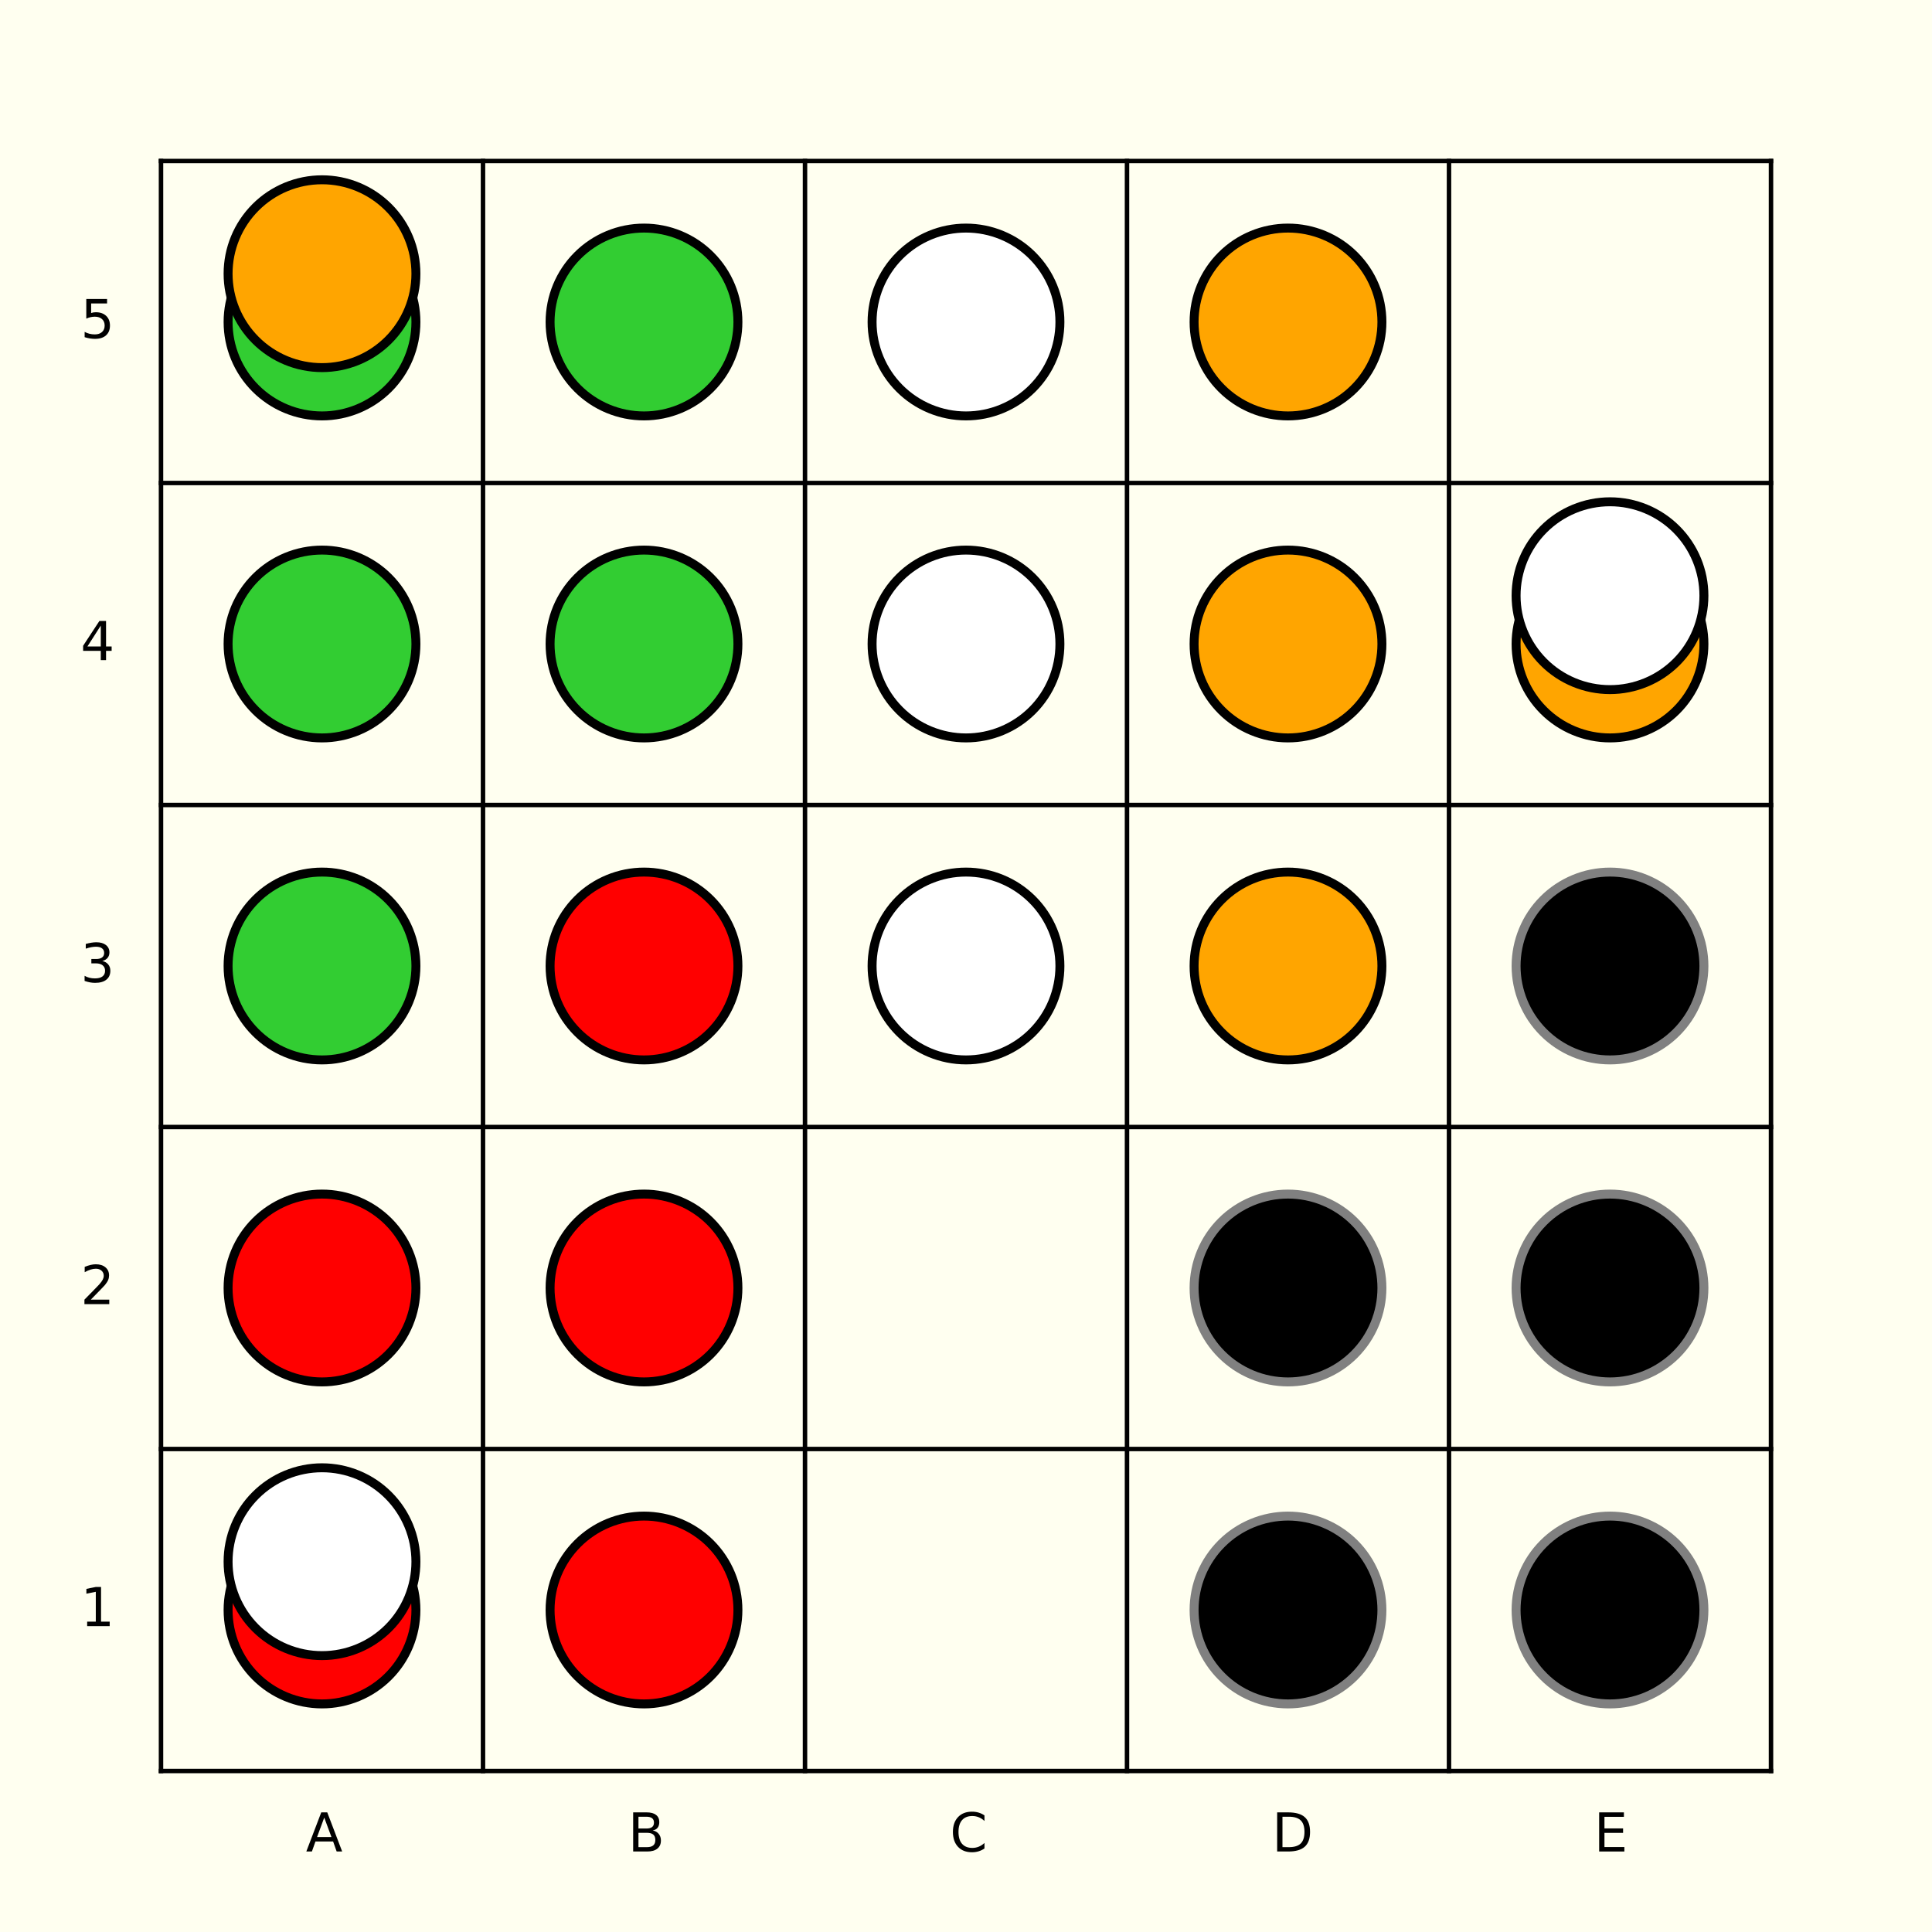
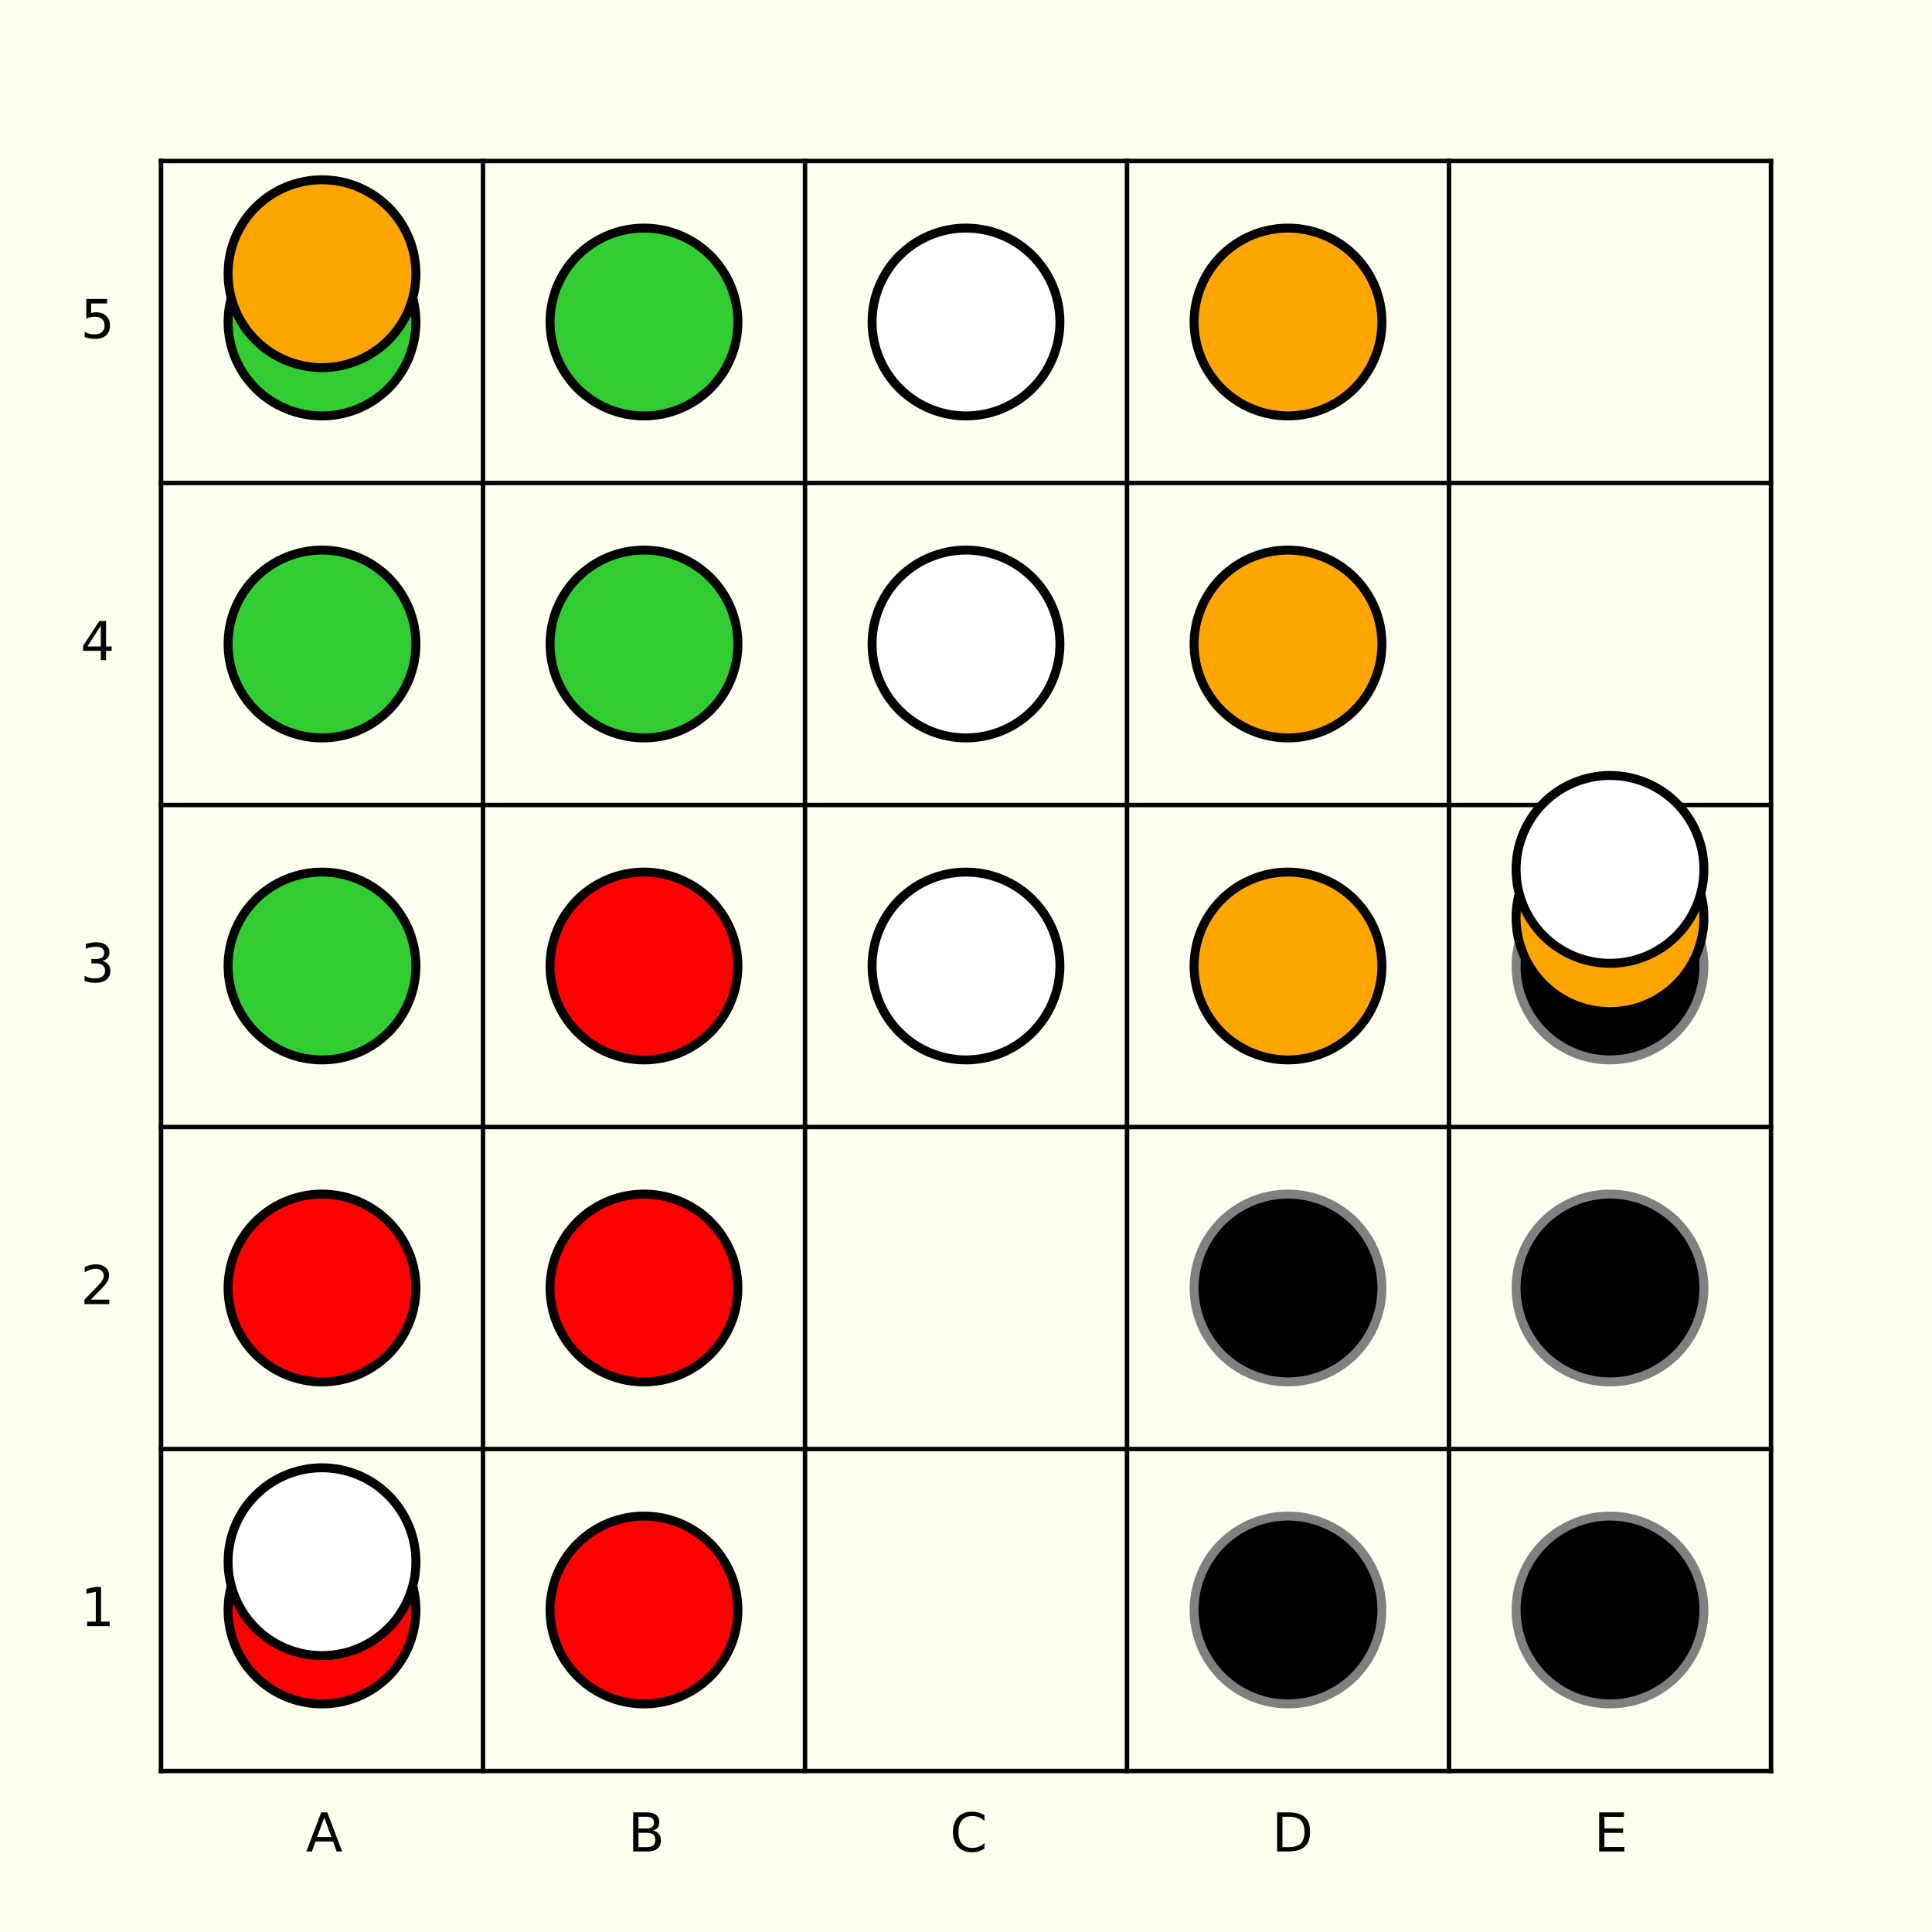
<svg xmlns="http://www.w3.org/2000/svg" xmlns:xlink="http://www.w3.org/1999/xlink" width="216pt" height="216pt" viewBox="0 0 216 216" version="1.1">
  <defs>
    <style type="text/css">*{stroke-linejoin: round; stroke-linecap: butt}</style>
  </defs>
  <g id="figure_1">
    <g id="patch_1">
      <path d="M 0 216  L 216 216  L 216 0  L 0 0  z " style="fill: #fffff0" />
    </g>
    <g id="axes_1">
      <g id="line2d_1">
-         <path d="M 18 198  L 18 18  " clip-path="url(#p6e912bd40d)" style="fill: none; stroke: #000000; stroke-width: 0.5; stroke-linecap: square" />
+         <path d="M 18 198  L 18 18  " clip-path="url(#pbde80525b3)" style="fill: none; stroke: #000000; stroke-width: 0.5; stroke-linecap: square" />
      </g>
      <g id="line2d_2">
-         <path d="M 54 198  L 54 18  " clip-path="url(#p6e912bd40d)" style="fill: none; stroke: #000000; stroke-width: 0.5; stroke-linecap: square" />
+         <path d="M 54 198  L 54 18  " clip-path="url(#pbde80525b3)" style="fill: none; stroke: #000000; stroke-width: 0.5; stroke-linecap: square" />
      </g>
      <g id="line2d_3">
-         <path d="M 90 198  L 90 18  " clip-path="url(#p6e912bd40d)" style="fill: none; stroke: #000000; stroke-width: 0.5; stroke-linecap: square" />
+         <path d="M 90 198  L 90 18  " clip-path="url(#pbde80525b3)" style="fill: none; stroke: #000000; stroke-width: 0.5; stroke-linecap: square" />
      </g>
      <g id="line2d_4">
-         <path d="M 126 198  L 126 18  " clip-path="url(#p6e912bd40d)" style="fill: none; stroke: #000000; stroke-width: 0.5; stroke-linecap: square" />
+         <path d="M 126 198  L 126 18  " clip-path="url(#pbde80525b3)" style="fill: none; stroke: #000000; stroke-width: 0.5; stroke-linecap: square" />
      </g>
      <g id="line2d_5">
-         <path d="M 162 198  L 162 18  " clip-path="url(#p6e912bd40d)" style="fill: none; stroke: #000000; stroke-width: 0.5; stroke-linecap: square" />
+         <path d="M 162 198  L 162 18  " clip-path="url(#pbde80525b3)" style="fill: none; stroke: #000000; stroke-width: 0.5; stroke-linecap: square" />
      </g>
      <g id="line2d_6">
-         <path d="M 198 198  L 198 18  " clip-path="url(#p6e912bd40d)" style="fill: none; stroke: #000000; stroke-width: 0.5; stroke-linecap: square" />
+         <path d="M 198 198  L 198 18  " clip-path="url(#pbde80525b3)" style="fill: none; stroke: #000000; stroke-width: 0.5; stroke-linecap: square" />
      </g>
      <g id="line2d_7">
-         <path d="M 18 198  L 198 198  " clip-path="url(#p6e912bd40d)" style="fill: none; stroke: #000000; stroke-width: 0.5; stroke-linecap: square" />
+         <path d="M 18 198  L 198 198  " clip-path="url(#pbde80525b3)" style="fill: none; stroke: #000000; stroke-width: 0.5; stroke-linecap: square" />
      </g>
      <g id="line2d_8">
-         <path d="M 18 162  L 198 162  " clip-path="url(#p6e912bd40d)" style="fill: none; stroke: #000000; stroke-width: 0.5; stroke-linecap: square" />
+         <path d="M 18 162  L 198 162  " clip-path="url(#pbde80525b3)" style="fill: none; stroke: #000000; stroke-width: 0.5; stroke-linecap: square" />
      </g>
      <g id="line2d_9">
-         <path d="M 18 126  L 198 126  " clip-path="url(#p6e912bd40d)" style="fill: none; stroke: #000000; stroke-width: 0.5; stroke-linecap: square" />
+         <path d="M 18 126  L 198 126  " clip-path="url(#pbde80525b3)" style="fill: none; stroke: #000000; stroke-width: 0.5; stroke-linecap: square" />
      </g>
      <g id="line2d_10">
-         <path d="M 18 90  L 198 90  " clip-path="url(#p6e912bd40d)" style="fill: none; stroke: #000000; stroke-width: 0.5; stroke-linecap: square" />
+         <path d="M 18 90  L 198 90  " clip-path="url(#pbde80525b3)" style="fill: none; stroke: #000000; stroke-width: 0.5; stroke-linecap: square" />
      </g>
      <g id="line2d_11">
-         <path d="M 18 54  L 198 54  " clip-path="url(#p6e912bd40d)" style="fill: none; stroke: #000000; stroke-width: 0.5; stroke-linecap: square" />
+         <path d="M 18 54  L 198 54  " clip-path="url(#pbde80525b3)" style="fill: none; stroke: #000000; stroke-width: 0.5; stroke-linecap: square" />
      </g>
      <g id="line2d_12">
-         <path d="M 18 18  L 198 18  " clip-path="url(#p6e912bd40d)" style="fill: none; stroke: #000000; stroke-width: 0.5; stroke-linecap: square" />
+         <path d="M 18 18  L 198 18  " clip-path="url(#pbde80525b3)" style="fill: none; stroke: #000000; stroke-width: 0.5; stroke-linecap: square" />
      </g>
      <g id="line2d_13">
        <defs>
-           <path id="m8d4031f4ce" d="M 0 10.5  C 2.785 10.5 5.456 9.394 7.425 7.425  C 9.394 5.456 10.5 2.785 10.5 0  C 10.5 -2.785 9.394 -5.456 7.425 -7.425  C 5.456 -9.394 2.785 -10.5 0 -10.5  C -2.785 -10.5 -5.456 -9.394 -7.425 -7.425  C -9.394 -5.456 -10.5 -2.785 -10.5 0  C -10.5 2.785 -9.394 5.456 -7.425 7.425  C -5.456 9.394 -2.785 10.5 0 10.5  z " style="stroke: #000000" />
-         </defs>
-         <g clip-path="url(#p6e912bd40d)">
-           <use xlink:href="#m8d4031f4ce" x="36" y="36" style="fill: #32cd32; stroke: #000000" />
+           <path id="m35ae66ad63" d="M 0 10.5  C 2.785 10.5 5.456 9.394 7.425 7.425  C 9.394 5.456 10.5 2.785 10.5 0  C 10.5 -2.785 9.394 -5.456 7.425 -7.425  C 5.456 -9.394 2.785 -10.5 0 -10.5  C -2.785 -10.5 -5.456 -9.394 -7.425 -7.425  C -9.394 -5.456 -10.5 -2.785 -10.5 0  C -10.5 2.785 -9.394 5.456 -7.425 7.425  C -5.456 9.394 -2.785 10.5 0 10.5  z " style="stroke: #000000" />
+         </defs>
+         <g clip-path="url(#pbde80525b3)">
+           <use xlink:href="#m35ae66ad63" x="36" y="36" style="fill: #32cd32; stroke: #000000" />
        </g>
      </g>
      <g id="line2d_14">
        <defs>
-           <path id="m08f59d5041" d="M 0 10.5  C 2.785 10.5 5.456 9.394 7.425 7.425  C 9.394 5.456 10.5 2.785 10.5 0  C 10.5 -2.785 9.394 -5.456 7.425 -7.425  C 5.456 -9.394 2.785 -10.5 0 -10.5  C -2.785 -10.5 -5.456 -9.394 -7.425 -7.425  C -9.394 -5.456 -10.5 -2.785 -10.5 0  C -10.5 2.785 -9.394 5.456 -7.425 7.425  C -5.456 9.394 -2.785 10.5 0 10.5  z " style="stroke: #000000" />
-         </defs>
-         <g clip-path="url(#p6e912bd40d)">
-           <use xlink:href="#m08f59d5041" x="36" y="30.6" style="fill: #ffa500; stroke: #000000" />
+           <path id="m17cc103d21" d="M 0 10.5  C 2.785 10.5 5.456 9.394 7.425 7.425  C 9.394 5.456 10.5 2.785 10.5 0  C 10.5 -2.785 9.394 -5.456 7.425 -7.425  C 5.456 -9.394 2.785 -10.5 0 -10.5  C -2.785 -10.5 -5.456 -9.394 -7.425 -7.425  C -9.394 -5.456 -10.5 -2.785 -10.5 0  C -10.5 2.785 -9.394 5.456 -7.425 7.425  C -5.456 9.394 -2.785 10.5 0 10.5  z " style="stroke: #000000" />
+         </defs>
+         <g clip-path="url(#pbde80525b3)">
+           <use xlink:href="#m17cc103d21" x="36" y="30.6" style="fill: #ffa500; stroke: #000000" />
        </g>
      </g>
      <g id="line2d_15">
-         <g clip-path="url(#p6e912bd40d)">
-           <use xlink:href="#m8d4031f4ce" x="72" y="36" style="fill: #32cd32; stroke: #000000" />
+         <g clip-path="url(#pbde80525b3)">
+           <use xlink:href="#m35ae66ad63" x="72" y="36" style="fill: #32cd32; stroke: #000000" />
        </g>
      </g>
      <g id="line2d_16">
        <defs>
-           <path id="meeb2e27668" d="M 0 10.5  C 2.785 10.5 5.456 9.394 7.425 7.425  C 9.394 5.456 10.5 2.785 10.5 0  C 10.5 -2.785 9.394 -5.456 7.425 -7.425  C 5.456 -9.394 2.785 -10.5 0 -10.5  C -2.785 -10.5 -5.456 -9.394 -7.425 -7.425  C -9.394 -5.456 -10.5 -2.785 -10.5 0  C -10.5 2.785 -9.394 5.456 -7.425 7.425  C -5.456 9.394 -2.785 10.5 0 10.5  z " style="stroke: #000000" />
-         </defs>
-         <g clip-path="url(#p6e912bd40d)">
-           <use xlink:href="#meeb2e27668" x="108" y="36" style="fill: #ffffff; stroke: #000000" />
+           <path id="m2f822132f2" d="M 0 10.5  C 2.785 10.5 5.456 9.394 7.425 7.425  C 9.394 5.456 10.5 2.785 10.5 0  C 10.5 -2.785 9.394 -5.456 7.425 -7.425  C 5.456 -9.394 2.785 -10.5 0 -10.5  C -2.785 -10.5 -5.456 -9.394 -7.425 -7.425  C -9.394 -5.456 -10.5 -2.785 -10.5 0  C -10.5 2.785 -9.394 5.456 -7.425 7.425  C -5.456 9.394 -2.785 10.5 0 10.5  z " style="stroke: #000000" />
+         </defs>
+         <g clip-path="url(#pbde80525b3)">
+           <use xlink:href="#m2f822132f2" x="108" y="36" style="fill: #ffffff; stroke: #000000" />
        </g>
      </g>
      <g id="line2d_17">
-         <g clip-path="url(#p6e912bd40d)">
-           <use xlink:href="#m08f59d5041" x="144" y="36" style="fill: #ffa500; stroke: #000000" />
+         <g clip-path="url(#pbde80525b3)">
+           <use xlink:href="#m17cc103d21" x="144" y="36" style="fill: #ffa500; stroke: #000000" />
        </g>
      </g>
      <g id="line2d_18">
-         <g clip-path="url(#p6e912bd40d)">
-           <use xlink:href="#m8d4031f4ce" x="36" y="72" style="fill: #32cd32; stroke: #000000" />
+         <g clip-path="url(#pbde80525b3)">
+           <use xlink:href="#m35ae66ad63" x="36" y="72" style="fill: #32cd32; stroke: #000000" />
        </g>
      </g>
      <g id="line2d_19">
-         <g clip-path="url(#p6e912bd40d)">
-           <use xlink:href="#m8d4031f4ce" x="72" y="72" style="fill: #32cd32; stroke: #000000" />
+         <g clip-path="url(#pbde80525b3)">
+           <use xlink:href="#m35ae66ad63" x="72" y="72" style="fill: #32cd32; stroke: #000000" />
        </g>
      </g>
      <g id="line2d_20">
-         <g clip-path="url(#p6e912bd40d)">
-           <use xlink:href="#meeb2e27668" x="108" y="72" style="fill: #ffffff; stroke: #000000" />
+         <g clip-path="url(#pbde80525b3)">
+           <use xlink:href="#m2f822132f2" x="108" y="72" style="fill: #ffffff; stroke: #000000" />
        </g>
      </g>
      <g id="line2d_21">
-         <g clip-path="url(#p6e912bd40d)">
-           <use xlink:href="#m08f59d5041" x="144" y="72" style="fill: #ffa500; stroke: #000000" />
+         <g clip-path="url(#pbde80525b3)">
+           <use xlink:href="#m17cc103d21" x="144" y="72" style="fill: #ffa500; stroke: #000000" />
        </g>
      </g>
      <g id="line2d_22">
-         <g clip-path="url(#p6e912bd40d)">
-           <use xlink:href="#m08f59d5041" x="180" y="72" style="fill: #ffa500; stroke: #000000" />
+         <g clip-path="url(#pbde80525b3)">
+           <use xlink:href="#m35ae66ad63" x="36" y="108" style="fill: #32cd32; stroke: #000000" />
        </g>
      </g>
      <g id="line2d_23">
-         <g clip-path="url(#p6e912bd40d)">
-           <use xlink:href="#meeb2e27668" x="180" y="66.6" style="fill: #ffffff; stroke: #000000" />
+         <defs>
+           <path id="m3ec5fd384c" d="M 0 10.5  C 2.785 10.5 5.456 9.394 7.425 7.425  C 9.394 5.456 10.5 2.785 10.5 0  C 10.5 -2.785 9.394 -5.456 7.425 -7.425  C 5.456 -9.394 2.785 -10.5 0 -10.5  C -2.785 -10.5 -5.456 -9.394 -7.425 -7.425  C -9.394 -5.456 -10.5 -2.785 -10.5 0  C -10.5 2.785 -9.394 5.456 -7.425 7.425  C -5.456 9.394 -2.785 10.5 0 10.5  z " style="stroke: #000000" />
+         </defs>
+         <g clip-path="url(#pbde80525b3)">
+           <use xlink:href="#m3ec5fd384c" x="72" y="108" style="fill: #ff0000; stroke: #000000" />
        </g>
      </g>
      <g id="line2d_24">
-         <g clip-path="url(#p6e912bd40d)">
-           <use xlink:href="#m8d4031f4ce" x="36" y="108" style="fill: #32cd32; stroke: #000000" />
+         <g clip-path="url(#pbde80525b3)">
+           <use xlink:href="#m2f822132f2" x="108" y="108" style="fill: #ffffff; stroke: #000000" />
        </g>
      </g>
      <g id="line2d_25">
-         <defs>
-           <path id="mf315d707fe" d="M 0 10.5  C 2.785 10.5 5.456 9.394 7.425 7.425  C 9.394 5.456 10.5 2.785 10.5 0  C 10.5 -2.785 9.394 -5.456 7.425 -7.425  C 5.456 -9.394 2.785 -10.5 0 -10.5  C -2.785 -10.5 -5.456 -9.394 -7.425 -7.425  C -9.394 -5.456 -10.5 -2.785 -10.5 0  C -10.5 2.785 -9.394 5.456 -7.425 7.425  C -5.456 9.394 -2.785 10.5 0 10.5  z " style="stroke: #000000" />
-         </defs>
-         <g clip-path="url(#p6e912bd40d)">
-           <use xlink:href="#mf315d707fe" x="72" y="108" style="fill: #ff0000; stroke: #000000" />
+         <g clip-path="url(#pbde80525b3)">
+           <use xlink:href="#m17cc103d21" x="144" y="108" style="fill: #ffa500; stroke: #000000" />
        </g>
      </g>
      <g id="line2d_26">
-         <g clip-path="url(#p6e912bd40d)">
-           <use xlink:href="#meeb2e27668" x="108" y="108" style="fill: #ffffff; stroke: #000000" />
+         <defs>
+           <path id="mead51a58e9" d="M 0 10.5  C 2.785 10.5 5.456 9.394 7.425 7.425  C 9.394 5.456 10.5 2.785 10.5 0  C 10.5 -2.785 9.394 -5.456 7.425 -7.425  C 5.456 -9.394 2.785 -10.5 0 -10.5  C -2.785 -10.5 -5.456 -9.394 -7.425 -7.425  C -9.394 -5.456 -10.5 -2.785 -10.5 0  C -10.5 2.785 -9.394 5.456 -7.425 7.425  C -5.456 9.394 -2.785 10.5 0 10.5  z " style="stroke: #808080" />
+         </defs>
+         <g clip-path="url(#pbde80525b3)">
+           <use xlink:href="#mead51a58e9" x="180" y="108" style="stroke: #808080" />
        </g>
      </g>
      <g id="line2d_27">
-         <g clip-path="url(#p6e912bd40d)">
-           <use xlink:href="#m08f59d5041" x="144" y="108" style="fill: #ffa500; stroke: #000000" />
+         <g clip-path="url(#pbde80525b3)">
+           <use xlink:href="#m17cc103d21" x="180" y="102.6" style="fill: #ffa500; stroke: #000000" />
        </g>
      </g>
      <g id="line2d_28">
-         <defs>
-           <path id="m3fa77ad457" d="M 0 10.5  C 2.785 10.5 5.456 9.394 7.425 7.425  C 9.394 5.456 10.5 2.785 10.5 0  C 10.5 -2.785 9.394 -5.456 7.425 -7.425  C 5.456 -9.394 2.785 -10.5 0 -10.5  C -2.785 -10.5 -5.456 -9.394 -7.425 -7.425  C -9.394 -5.456 -10.5 -2.785 -10.5 0  C -10.5 2.785 -9.394 5.456 -7.425 7.425  C -5.456 9.394 -2.785 10.5 0 10.5  z " style="stroke: #808080" />
-         </defs>
-         <g clip-path="url(#p6e912bd40d)">
-           <use xlink:href="#m3fa77ad457" x="180" y="108" style="stroke: #808080" />
+         <g clip-path="url(#pbde80525b3)">
+           <use xlink:href="#m2f822132f2" x="180" y="97.2" style="fill: #ffffff; stroke: #000000" />
        </g>
      </g>
      <g id="line2d_29">
-         <g clip-path="url(#p6e912bd40d)">
-           <use xlink:href="#mf315d707fe" x="36" y="144" style="fill: #ff0000; stroke: #000000" />
+         <g clip-path="url(#pbde80525b3)">
+           <use xlink:href="#m3ec5fd384c" x="36" y="144" style="fill: #ff0000; stroke: #000000" />
        </g>
      </g>
      <g id="line2d_30">
-         <g clip-path="url(#p6e912bd40d)">
-           <use xlink:href="#mf315d707fe" x="72" y="144" style="fill: #ff0000; stroke: #000000" />
+         <g clip-path="url(#pbde80525b3)">
+           <use xlink:href="#m3ec5fd384c" x="72" y="144" style="fill: #ff0000; stroke: #000000" />
        </g>
      </g>
      <g id="line2d_31">
-         <g clip-path="url(#p6e912bd40d)">
-           <use xlink:href="#m3fa77ad457" x="144" y="144" style="stroke: #808080" />
+         <g clip-path="url(#pbde80525b3)">
+           <use xlink:href="#mead51a58e9" x="144" y="144" style="stroke: #808080" />
        </g>
      </g>
      <g id="line2d_32">
-         <g clip-path="url(#p6e912bd40d)">
-           <use xlink:href="#m3fa77ad457" x="180" y="144" style="stroke: #808080" />
+         <g clip-path="url(#pbde80525b3)">
+           <use xlink:href="#mead51a58e9" x="180" y="144" style="stroke: #808080" />
        </g>
      </g>
      <g id="line2d_33">
-         <g clip-path="url(#p6e912bd40d)">
-           <use xlink:href="#mf315d707fe" x="36" y="180" style="fill: #ff0000; stroke: #000000" />
+         <g clip-path="url(#pbde80525b3)">
+           <use xlink:href="#m3ec5fd384c" x="36" y="180" style="fill: #ff0000; stroke: #000000" />
        </g>
      </g>
      <g id="line2d_34">
-         <g clip-path="url(#p6e912bd40d)">
-           <use xlink:href="#meeb2e27668" x="36" y="174.6" style="fill: #ffffff; stroke: #000000" />
+         <g clip-path="url(#pbde80525b3)">
+           <use xlink:href="#m2f822132f2" x="36" y="174.6" style="fill: #ffffff; stroke: #000000" />
        </g>
      </g>
      <g id="line2d_35">
-         <g clip-path="url(#p6e912bd40d)">
-           <use xlink:href="#mf315d707fe" x="72" y="180" style="fill: #ff0000; stroke: #000000" />
+         <g clip-path="url(#pbde80525b3)">
+           <use xlink:href="#m3ec5fd384c" x="72" y="180" style="fill: #ff0000; stroke: #000000" />
        </g>
      </g>
      <g id="line2d_36">
-         <g clip-path="url(#p6e912bd40d)">
-           <use xlink:href="#m3fa77ad457" x="144" y="180" style="stroke: #808080" />
+         <g clip-path="url(#pbde80525b3)">
+           <use xlink:href="#mead51a58e9" x="144" y="180" style="stroke: #808080" />
        </g>
      </g>
      <g id="line2d_37">
-         <g clip-path="url(#p6e912bd40d)">
-           <use xlink:href="#m3fa77ad457" x="180" y="180" style="stroke: #808080" />
+         <g clip-path="url(#pbde80525b3)">
+           <use xlink:href="#mead51a58e9" x="180" y="180" style="stroke: #808080" />
        </g>
      </g>
      <g id="text_1">
        <g transform="translate(34.2 207) scale(0.06 -0.06)">
          <defs>
            <path id="DejaVuSans-41" d="M 2188 4044  L 1331 1722  L 3047 1722  L 2188 4044  z M 1831 4666  L 2547 4666  L 4325 0  L 3669 0  L 3244 1197  L 1141 1197  L 716 0  L 50 0  L 1831 4666  z " transform="scale(0.015625)" />
          </defs>
          <use xlink:href="#DejaVuSans-41" />
        </g>
      </g>
      <g id="text_2">
        <g transform="translate(70.2 207) scale(0.06 -0.06)">
          <defs>
            <path id="DejaVuSans-42" d="M 1259 2228  L 1259 519  L 2272 519  Q 2781 519 3026 730  Q 3272 941 3272 1375  Q 3272 1813 3026 2020  Q 2781 2228 2272 2228  L 1259 2228  z M 1259 4147  L 1259 2741  L 2194 2741  Q 2656 2741 2882 2914  Q 3109 3088 3109 3444  Q 3109 3797 2882 3972  Q 2656 4147 2194 4147  L 1259 4147  z M 628 4666  L 2241 4666  Q 2963 4666 3353 4366  Q 3744 4066 3744 3513  Q 3744 3084 3544 2831  Q 3344 2578 2956 2516  Q 3422 2416 3680 2098  Q 3938 1781 3938 1306  Q 3938 681 3513 340  Q 3088 0 2303 0  L 628 0  L 628 4666  z " transform="scale(0.015625)" />
          </defs>
          <use xlink:href="#DejaVuSans-42" />
        </g>
      </g>
      <g id="text_3">
        <g transform="translate(106.2 207) scale(0.06 -0.06)">
          <defs>
            <path id="DejaVuSans-43" d="M 4122 4306  L 4122 3641  Q 3803 3938 3442 4084  Q 3081 4231 2675 4231  Q 1875 4231 1450 3742  Q 1025 3253 1025 2328  Q 1025 1406 1450 917  Q 1875 428 2675 428  Q 3081 428 3442 575  Q 3803 722 4122 1019  L 4122 359  Q 3791 134 3420 21  Q 3050 -91 2638 -91  Q 1578 -91 968 557  Q 359 1206 359 2328  Q 359 3453 968 4101  Q 1578 4750 2638 4750  Q 3056 4750 3426 4639  Q 3797 4528 4122 4306  z " transform="scale(0.015625)" />
          </defs>
          <use xlink:href="#DejaVuSans-43" />
        </g>
      </g>
      <g id="text_4">
        <g transform="translate(142.2 207) scale(0.06 -0.06)">
          <defs>
            <path id="DejaVuSans-44" d="M 1259 4147  L 1259 519  L 2022 519  Q 2988 519 3436 956  Q 3884 1394 3884 2338  Q 3884 3275 3436 3711  Q 2988 4147 2022 4147  L 1259 4147  z M 628 4666  L 1925 4666  Q 3281 4666 3915 4102  Q 4550 3538 4550 2338  Q 4550 1131 3912 565  Q 3275 0 1925 0  L 628 0  L 628 4666  z " transform="scale(0.015625)" />
          </defs>
          <use xlink:href="#DejaVuSans-44" />
        </g>
      </g>
      <g id="text_5">
        <g transform="translate(178.2 207) scale(0.06 -0.06)">
          <defs>
            <path id="DejaVuSans-45" d="M 628 4666  L 3578 4666  L 3578 4134  L 1259 4134  L 1259 2753  L 3481 2753  L 3481 2222  L 1259 2222  L 1259 531  L 3634 531  L 3634 0  L 628 0  L 628 4666  z " transform="scale(0.015625)" />
          </defs>
          <use xlink:href="#DejaVuSans-45" />
        </g>
      </g>
      <g id="text_6">
        <g transform="translate(9 181.8) scale(0.06 -0.06)">
          <defs>
            <path id="DejaVuSans-31" d="M 794 531  L 1825 531  L 1825 4091  L 703 3866  L 703 4441  L 1819 4666  L 2450 4666  L 2450 531  L 3481 531  L 3481 0  L 794 0  L 794 531  z " transform="scale(0.015625)" />
          </defs>
          <use xlink:href="#DejaVuSans-31" />
        </g>
      </g>
      <g id="text_7">
        <g transform="translate(9 145.8) scale(0.06 -0.06)">
          <defs>
            <path id="DejaVuSans-32" d="M 1228 531  L 3431 531  L 3431 0  L 469 0  L 469 531  Q 828 903 1448 1529  Q 2069 2156 2228 2338  Q 2531 2678 2651 2914  Q 2772 3150 2772 3378  Q 2772 3750 2511 3984  Q 2250 4219 1831 4219  Q 1534 4219 1204 4116  Q 875 4013 500 3803  L 500 4441  Q 881 4594 1212 4672  Q 1544 4750 1819 4750  Q 2544 4750 2975 4387  Q 3406 4025 3406 3419  Q 3406 3131 3298 2873  Q 3191 2616 2906 2266  Q 2828 2175 2409 1742  Q 1991 1309 1228 531  z " transform="scale(0.015625)" />
          </defs>
          <use xlink:href="#DejaVuSans-32" />
        </g>
      </g>
      <g id="text_8">
        <g transform="translate(9 109.8) scale(0.06 -0.06)">
          <defs>
            <path id="DejaVuSans-33" d="M 2597 2516  Q 3050 2419 3304 2112  Q 3559 1806 3559 1356  Q 3559 666 3084 287  Q 2609 -91 1734 -91  Q 1441 -91 1130 -33  Q 819 25 488 141  L 488 750  Q 750 597 1062 519  Q 1375 441 1716 441  Q 2309 441 2620 675  Q 2931 909 2931 1356  Q 2931 1769 2642 2001  Q 2353 2234 1838 2234  L 1294 2234  L 1294 2753  L 1863 2753  Q 2328 2753 2575 2939  Q 2822 3125 2822 3475  Q 2822 3834 2567 4026  Q 2313 4219 1838 4219  Q 1578 4219 1281 4162  Q 984 4106 628 3988  L 628 4550  Q 988 4650 1302 4700  Q 1616 4750 1894 4750  Q 2613 4750 3031 4423  Q 3450 4097 3450 3541  Q 3450 3153 3228 2886  Q 3006 2619 2597 2516  z " transform="scale(0.015625)" />
          </defs>
          <use xlink:href="#DejaVuSans-33" />
        </g>
      </g>
      <g id="text_9">
        <g transform="translate(9 73.8) scale(0.06 -0.06)">
          <defs>
            <path id="DejaVuSans-34" d="M 2419 4116  L 825 1625  L 2419 1625  L 2419 4116  z M 2253 4666  L 3047 4666  L 3047 1625  L 3713 1625  L 3713 1100  L 3047 1100  L 3047 0  L 2419 0  L 2419 1100  L 313 1100  L 313 1709  L 2253 4666  z " transform="scale(0.015625)" />
          </defs>
          <use xlink:href="#DejaVuSans-34" />
        </g>
      </g>
      <g id="text_10">
        <g transform="translate(9 37.8) scale(0.06 -0.06)">
          <defs>
            <path id="DejaVuSans-35" d="M 691 4666  L 3169 4666  L 3169 4134  L 1269 4134  L 1269 2991  Q 1406 3038 1543 3061  Q 1681 3084 1819 3084  Q 2600 3084 3056 2656  Q 3513 2228 3513 1497  Q 3513 744 3044 326  Q 2575 -91 1722 -91  Q 1428 -91 1123 -41  Q 819 9 494 109  L 494 744  Q 775 591 1075 516  Q 1375 441 1709 441  Q 2250 441 2565 725  Q 2881 1009 2881 1497  Q 2881 1984 2565 2268  Q 2250 2553 1709 2553  Q 1456 2553 1204 2497  Q 953 2441 691 2322  L 691 4666  z " transform="scale(0.015625)" />
          </defs>
          <use xlink:href="#DejaVuSans-35" />
        </g>
      </g>
    </g>
  </g>
  <defs>
-     <clipPath id="p6e912bd40d">
+     <clipPath id="pbde80525b3">
      <rect x="0" y="0" width="216" height="216" />
    </clipPath>
  </defs>
</svg>
